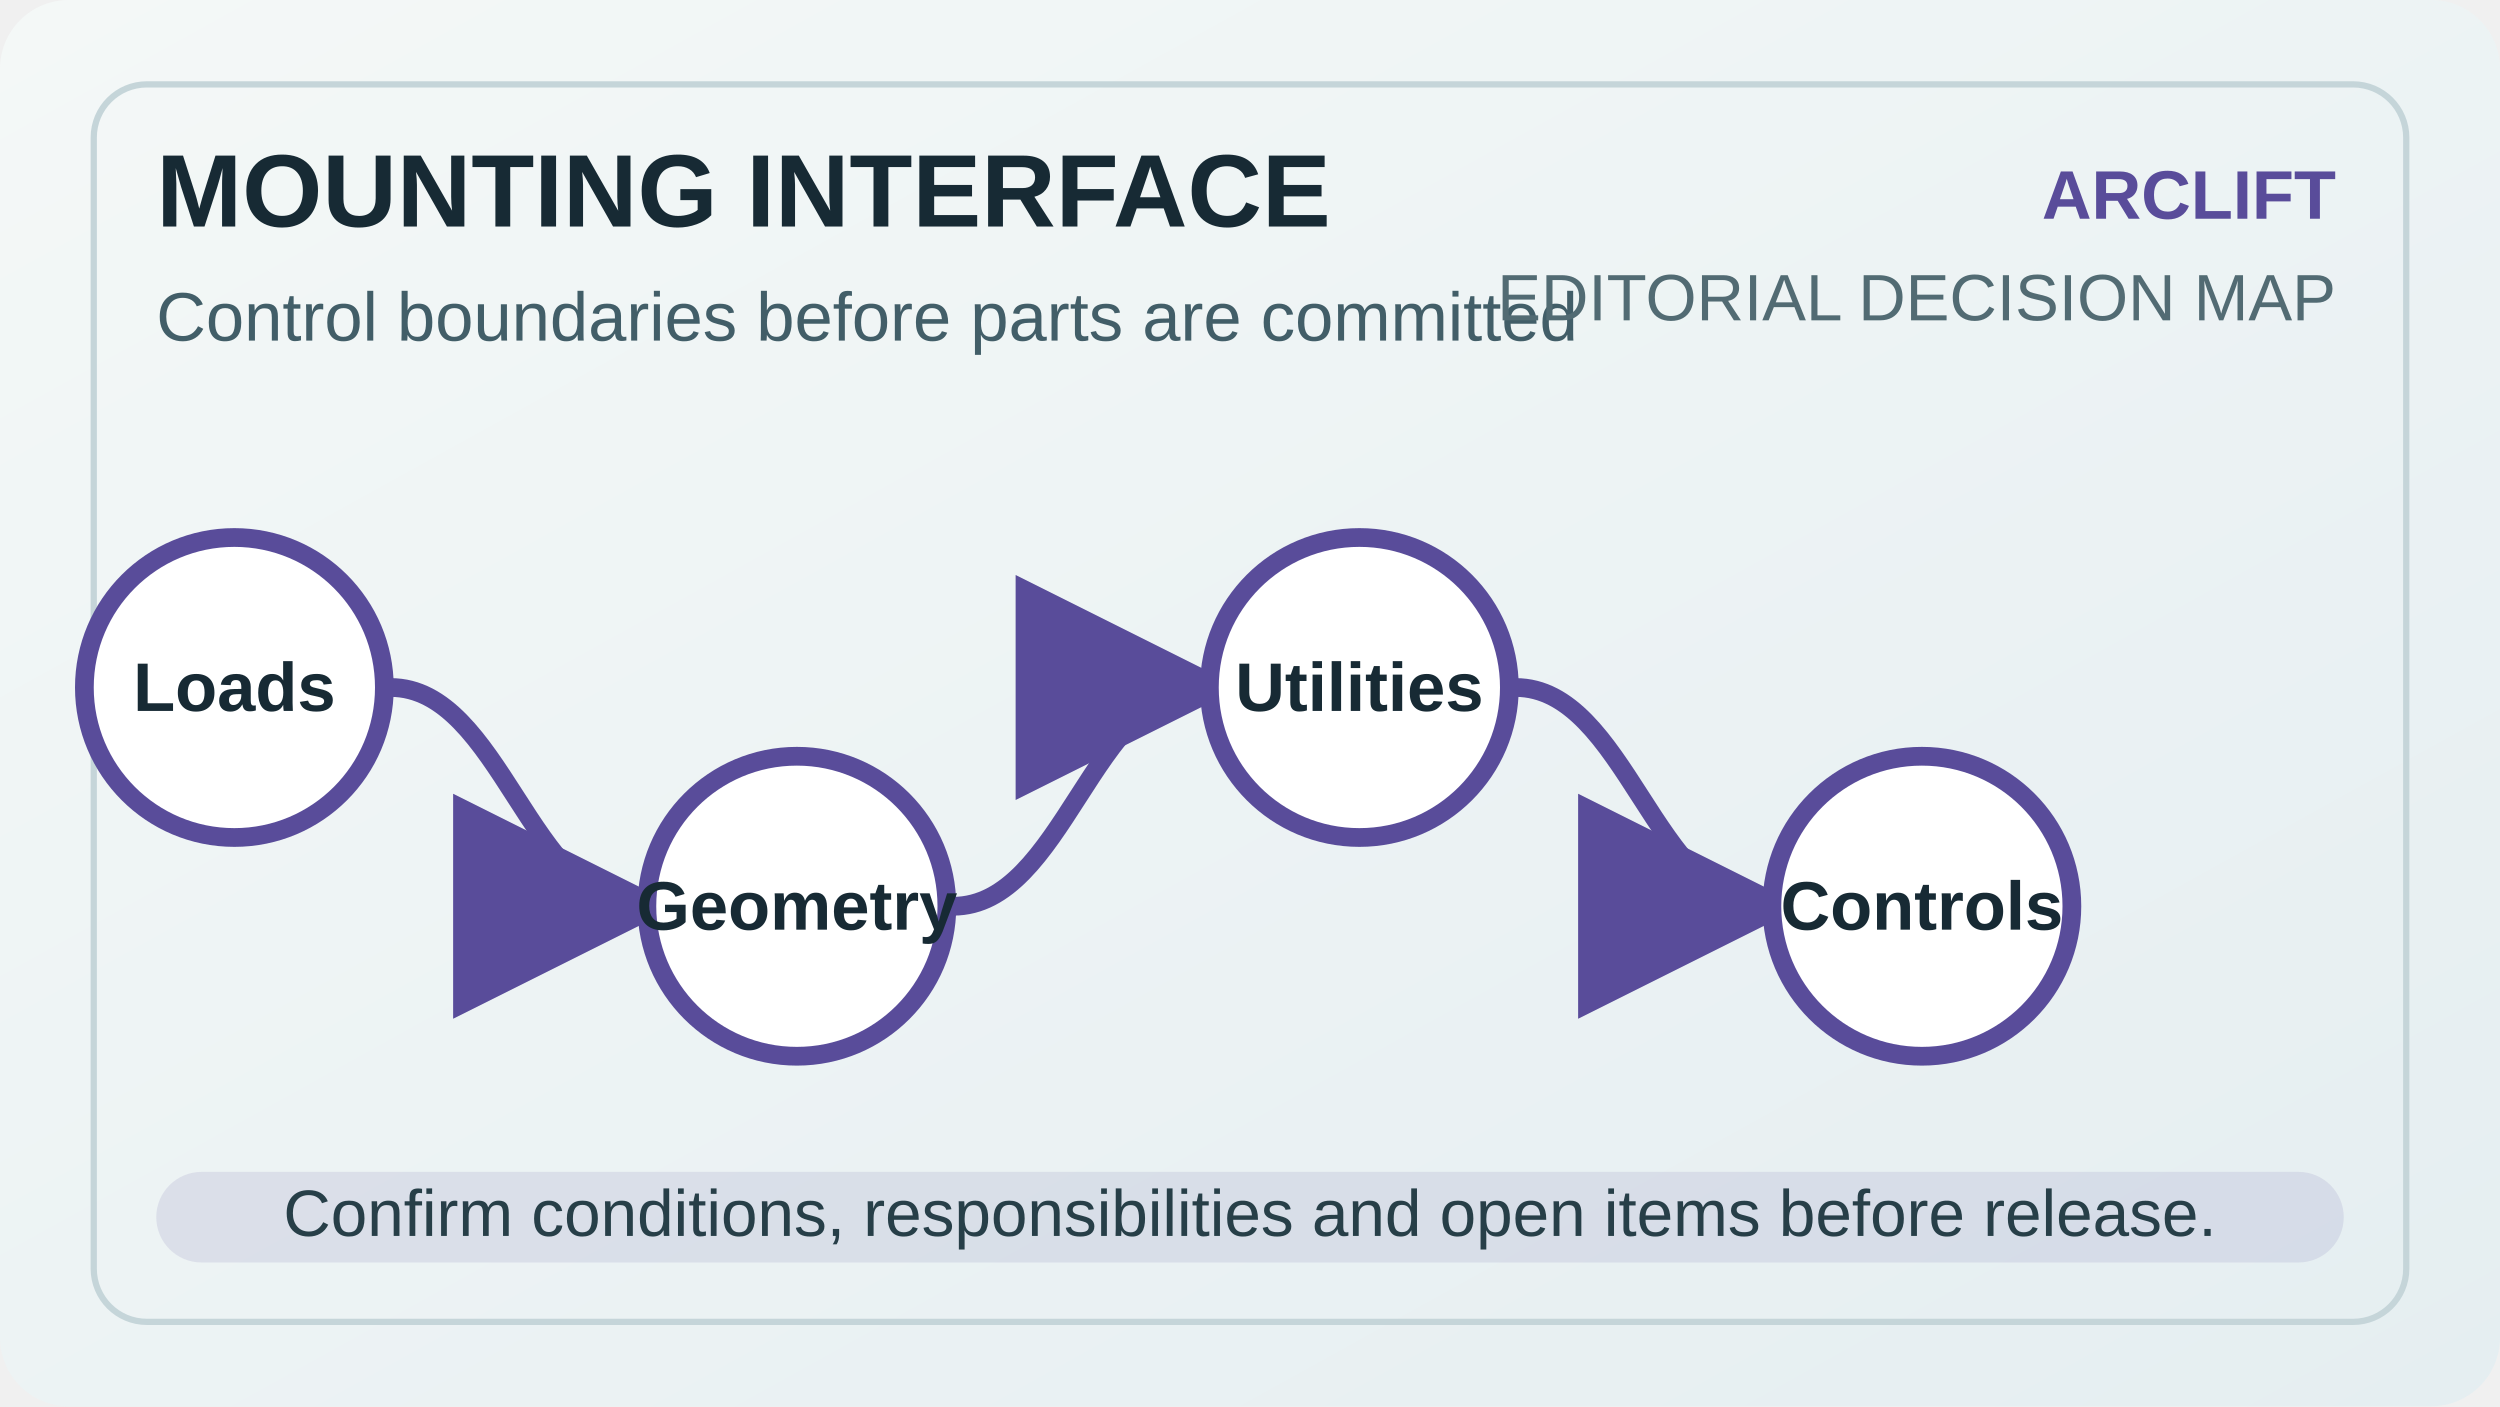
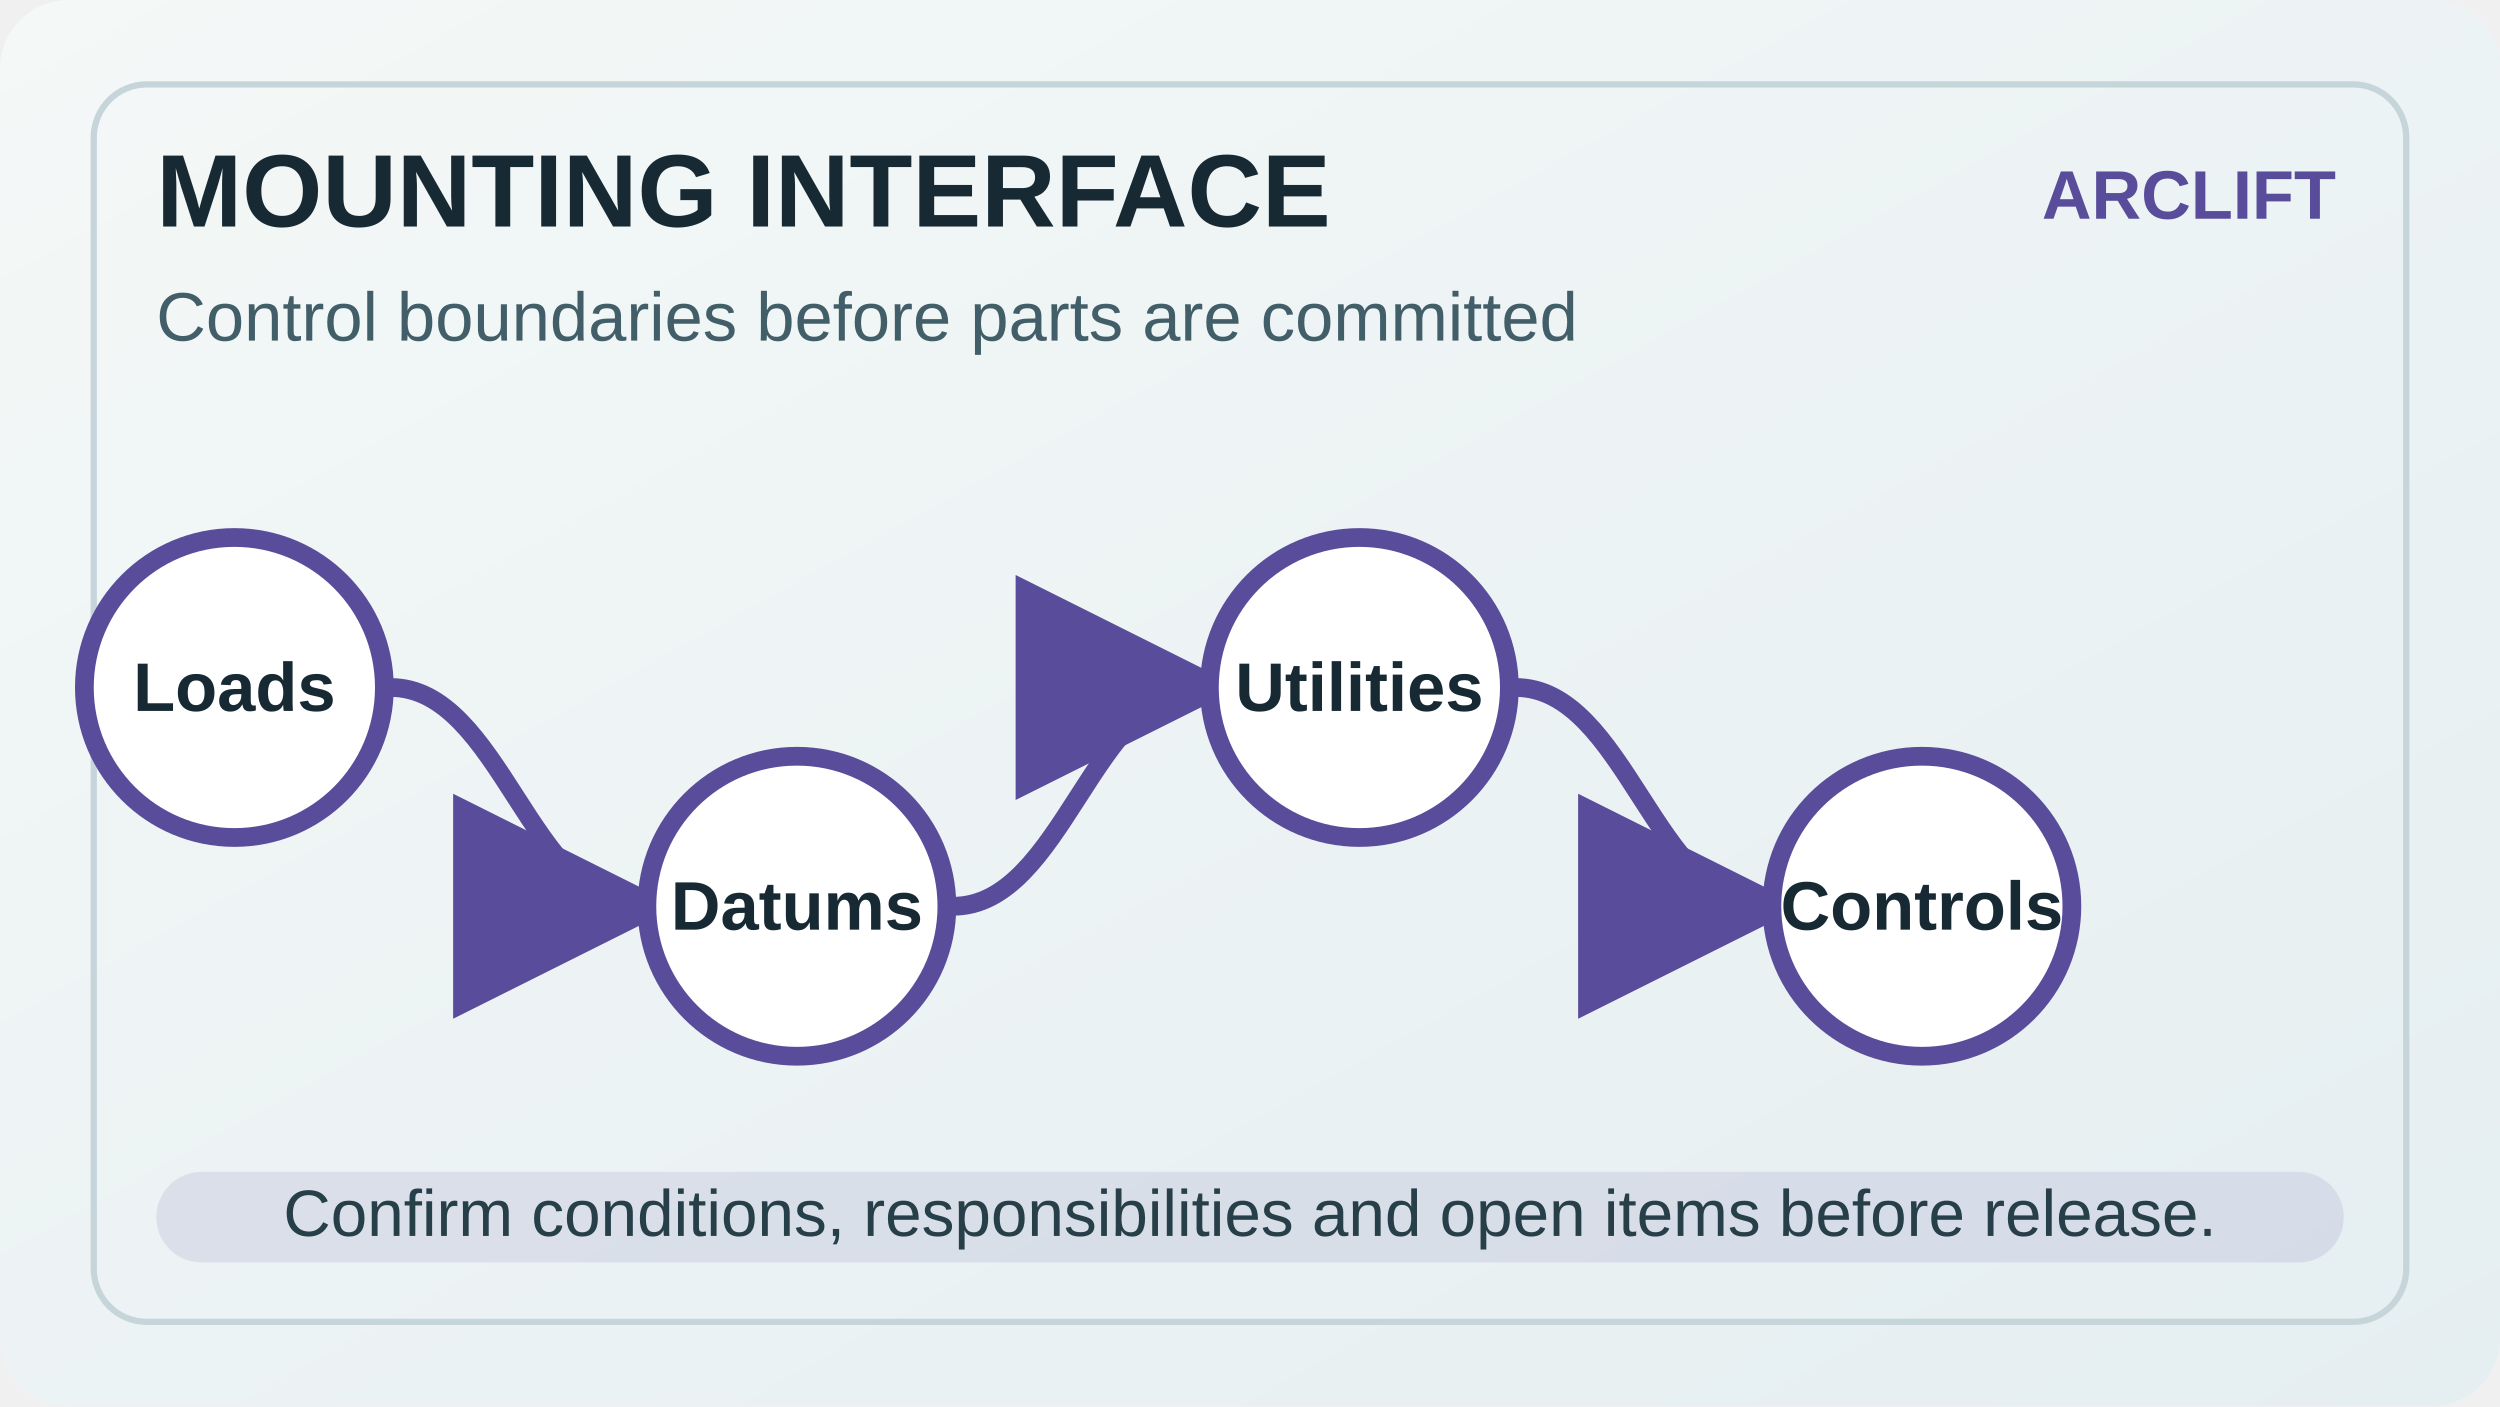
- <svg xmlns="http://www.w3.org/2000/svg" viewBox="0 0 1600 900" role="img" aria-labelledby="title desc">
+ <svg xmlns="http://www.w3.org/2000/svg" viewBox="0 0 1600 900" role="img" aria-label="Mounting interface planning: loads, datums, utilities and controls">
  <defs>
    <linearGradient id="bg" x1="0" y1="0" x2="1" y2="1">
      <stop offset="0" stop-color="#F4F8F7" />
      <stop offset="1" stop-color="#E5EEF1" />
    </linearGradient>
    <marker id="arrow" markerWidth="12" markerHeight="12" refX="10" refY="6" orient="auto">
      <path d="M0,0 L12,6 L0,12 Z" fill="#594C9A" />
    </marker>
  </defs>
  <rect width="1600" height="900" rx="44" fill="url(#bg)" />
  <rect x="60" y="54" width="1480" height="792" rx="34" fill="none" stroke="#C5D5D9" stroke-width="4" />
  <text x="100" y="145" font-family="Arial, sans-serif" font-size="66" font-weight="800" fill="#172A34">MOUNTING INTERFACE</text>
  <text x="100" y="218" font-family="Arial, sans-serif" font-size="44" fill="#425E68">Control boundaries before parts are committed</text>
  <text x="1495" y="140" text-anchor="end" font-family="Arial, sans-serif" font-size="44" font-weight="800" fill="#594C9A">ARCLIFT</text>
-   <text x="1495" y="205" text-anchor="end" font-family="Arial, sans-serif" font-size="42" fill="#526B73">EDITORIAL DECISION MAP</text>
  <path d="M 250 440 C 320 440, 340 580, 410 580" fill="none" stroke="#594C9A" stroke-width="12" stroke-linecap="round" marker-end="url(#arrow)" />
  <path d="M 610 580 C 680 580, 700 440, 770 440" fill="none" stroke="#594C9A" stroke-width="12" stroke-linecap="round" marker-end="url(#arrow)" />
  <path d="M 970 440 C 1040 440, 1060 580, 1130 580" fill="none" stroke="#594C9A" stroke-width="12" stroke-linecap="round" marker-end="url(#arrow)" />
  <circle cx="150" cy="440" r="96" fill="#FFFFFF" stroke="#594C9A" stroke-width="12" />
  <text x="150" y="455" text-anchor="middle" font-family="Arial, sans-serif" font-size="44" font-weight="700" fill="#172A34" data-role="decision-label">Loads</text>
  <circle cx="510" cy="580" r="96" fill="#FFFFFF" stroke="#594C9A" stroke-width="12" />
-   <text x="510" y="595" text-anchor="middle" font-family="Arial, sans-serif" font-size="44" font-weight="700" fill="#172A34" data-role="decision-label">Geometry</text>
+   <text x="510" y="595" text-anchor="middle" font-family="Arial, sans-serif" font-size="44" font-weight="700" fill="#172A34" data-role="decision-label">Datums</text>
  <circle cx="870" cy="440" r="96" fill="#FFFFFF" stroke="#594C9A" stroke-width="12" />
  <text x="870" y="455" text-anchor="middle" font-family="Arial, sans-serif" font-size="44" font-weight="700" fill="#172A34" data-role="decision-label">Utilities</text>
  <circle cx="1230" cy="580" r="96" fill="#FFFFFF" stroke="#594C9A" stroke-width="12" />
  <text x="1230" y="595" text-anchor="middle" font-family="Arial, sans-serif" font-size="44" font-weight="700" fill="#172A34" data-role="decision-label">Controls</text>
  <rect x="100" y="750" width="1400" height="58" rx="29" fill="#594C9A" opacity="0.12" />
  <text x="800" y="791" text-anchor="middle" font-family="Arial, sans-serif" font-size="42" fill="#273F48">Confirm conditions, responsibilities and open items before release.</text>
</svg>
